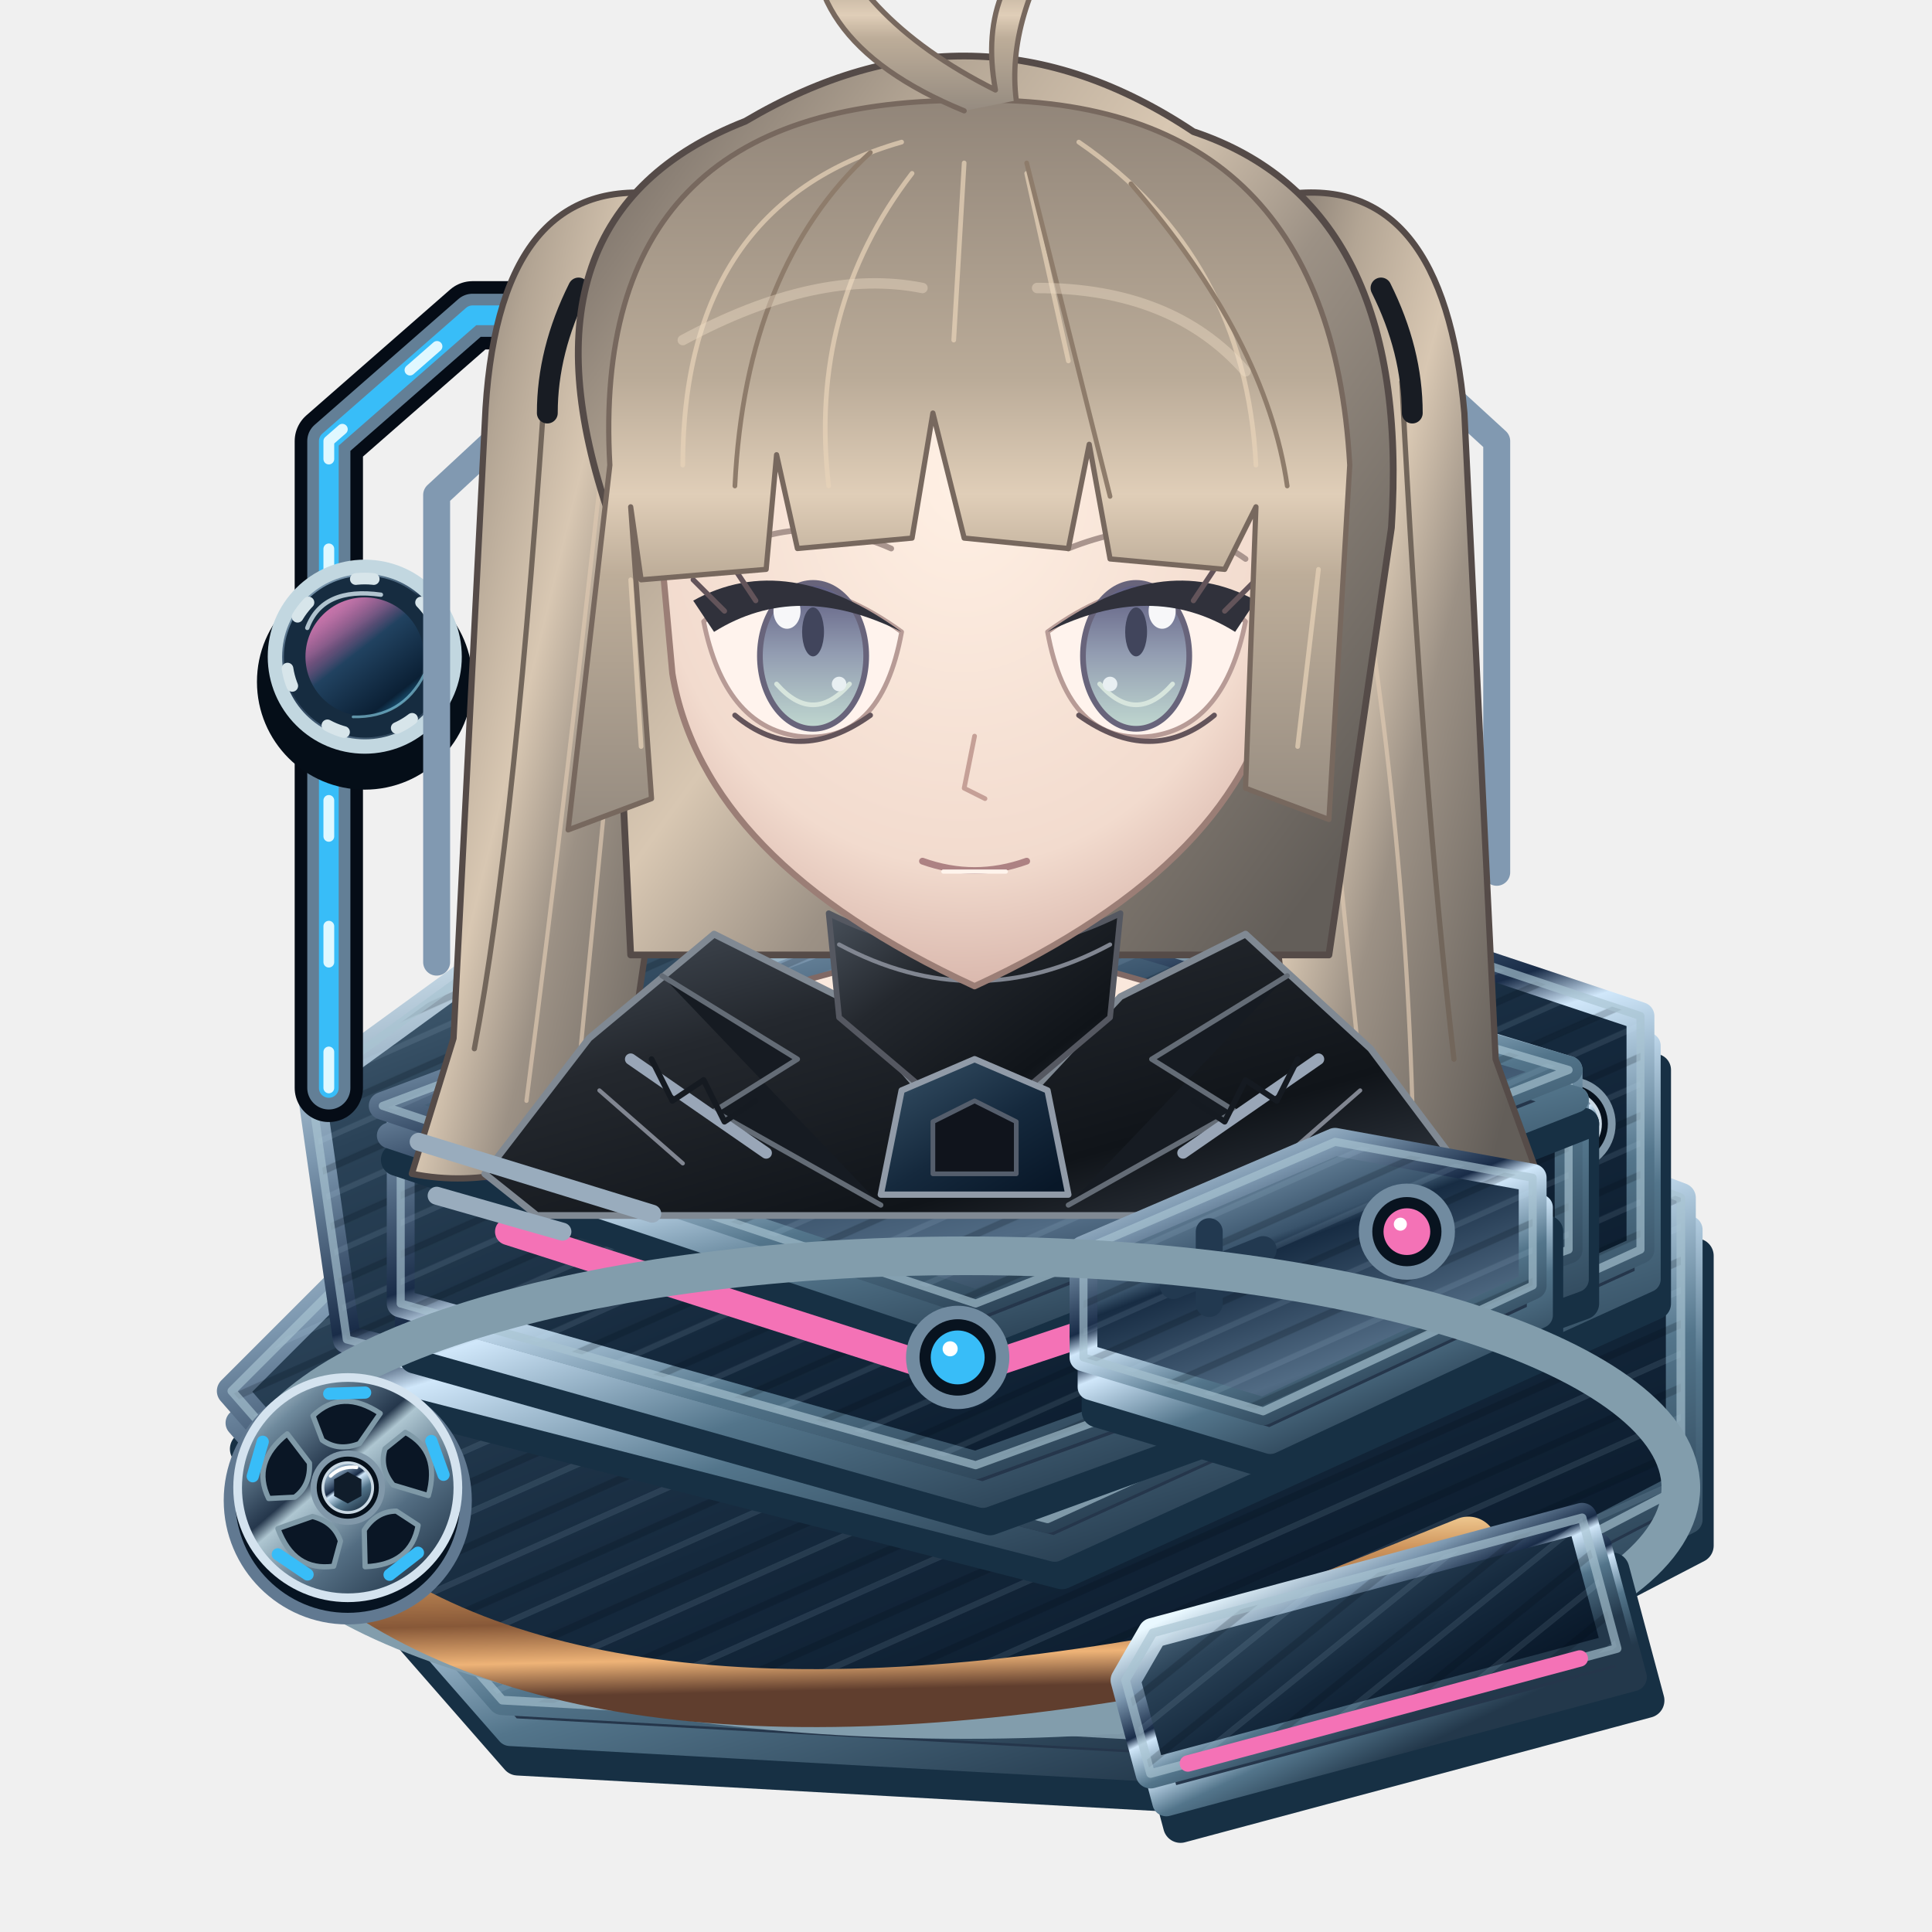
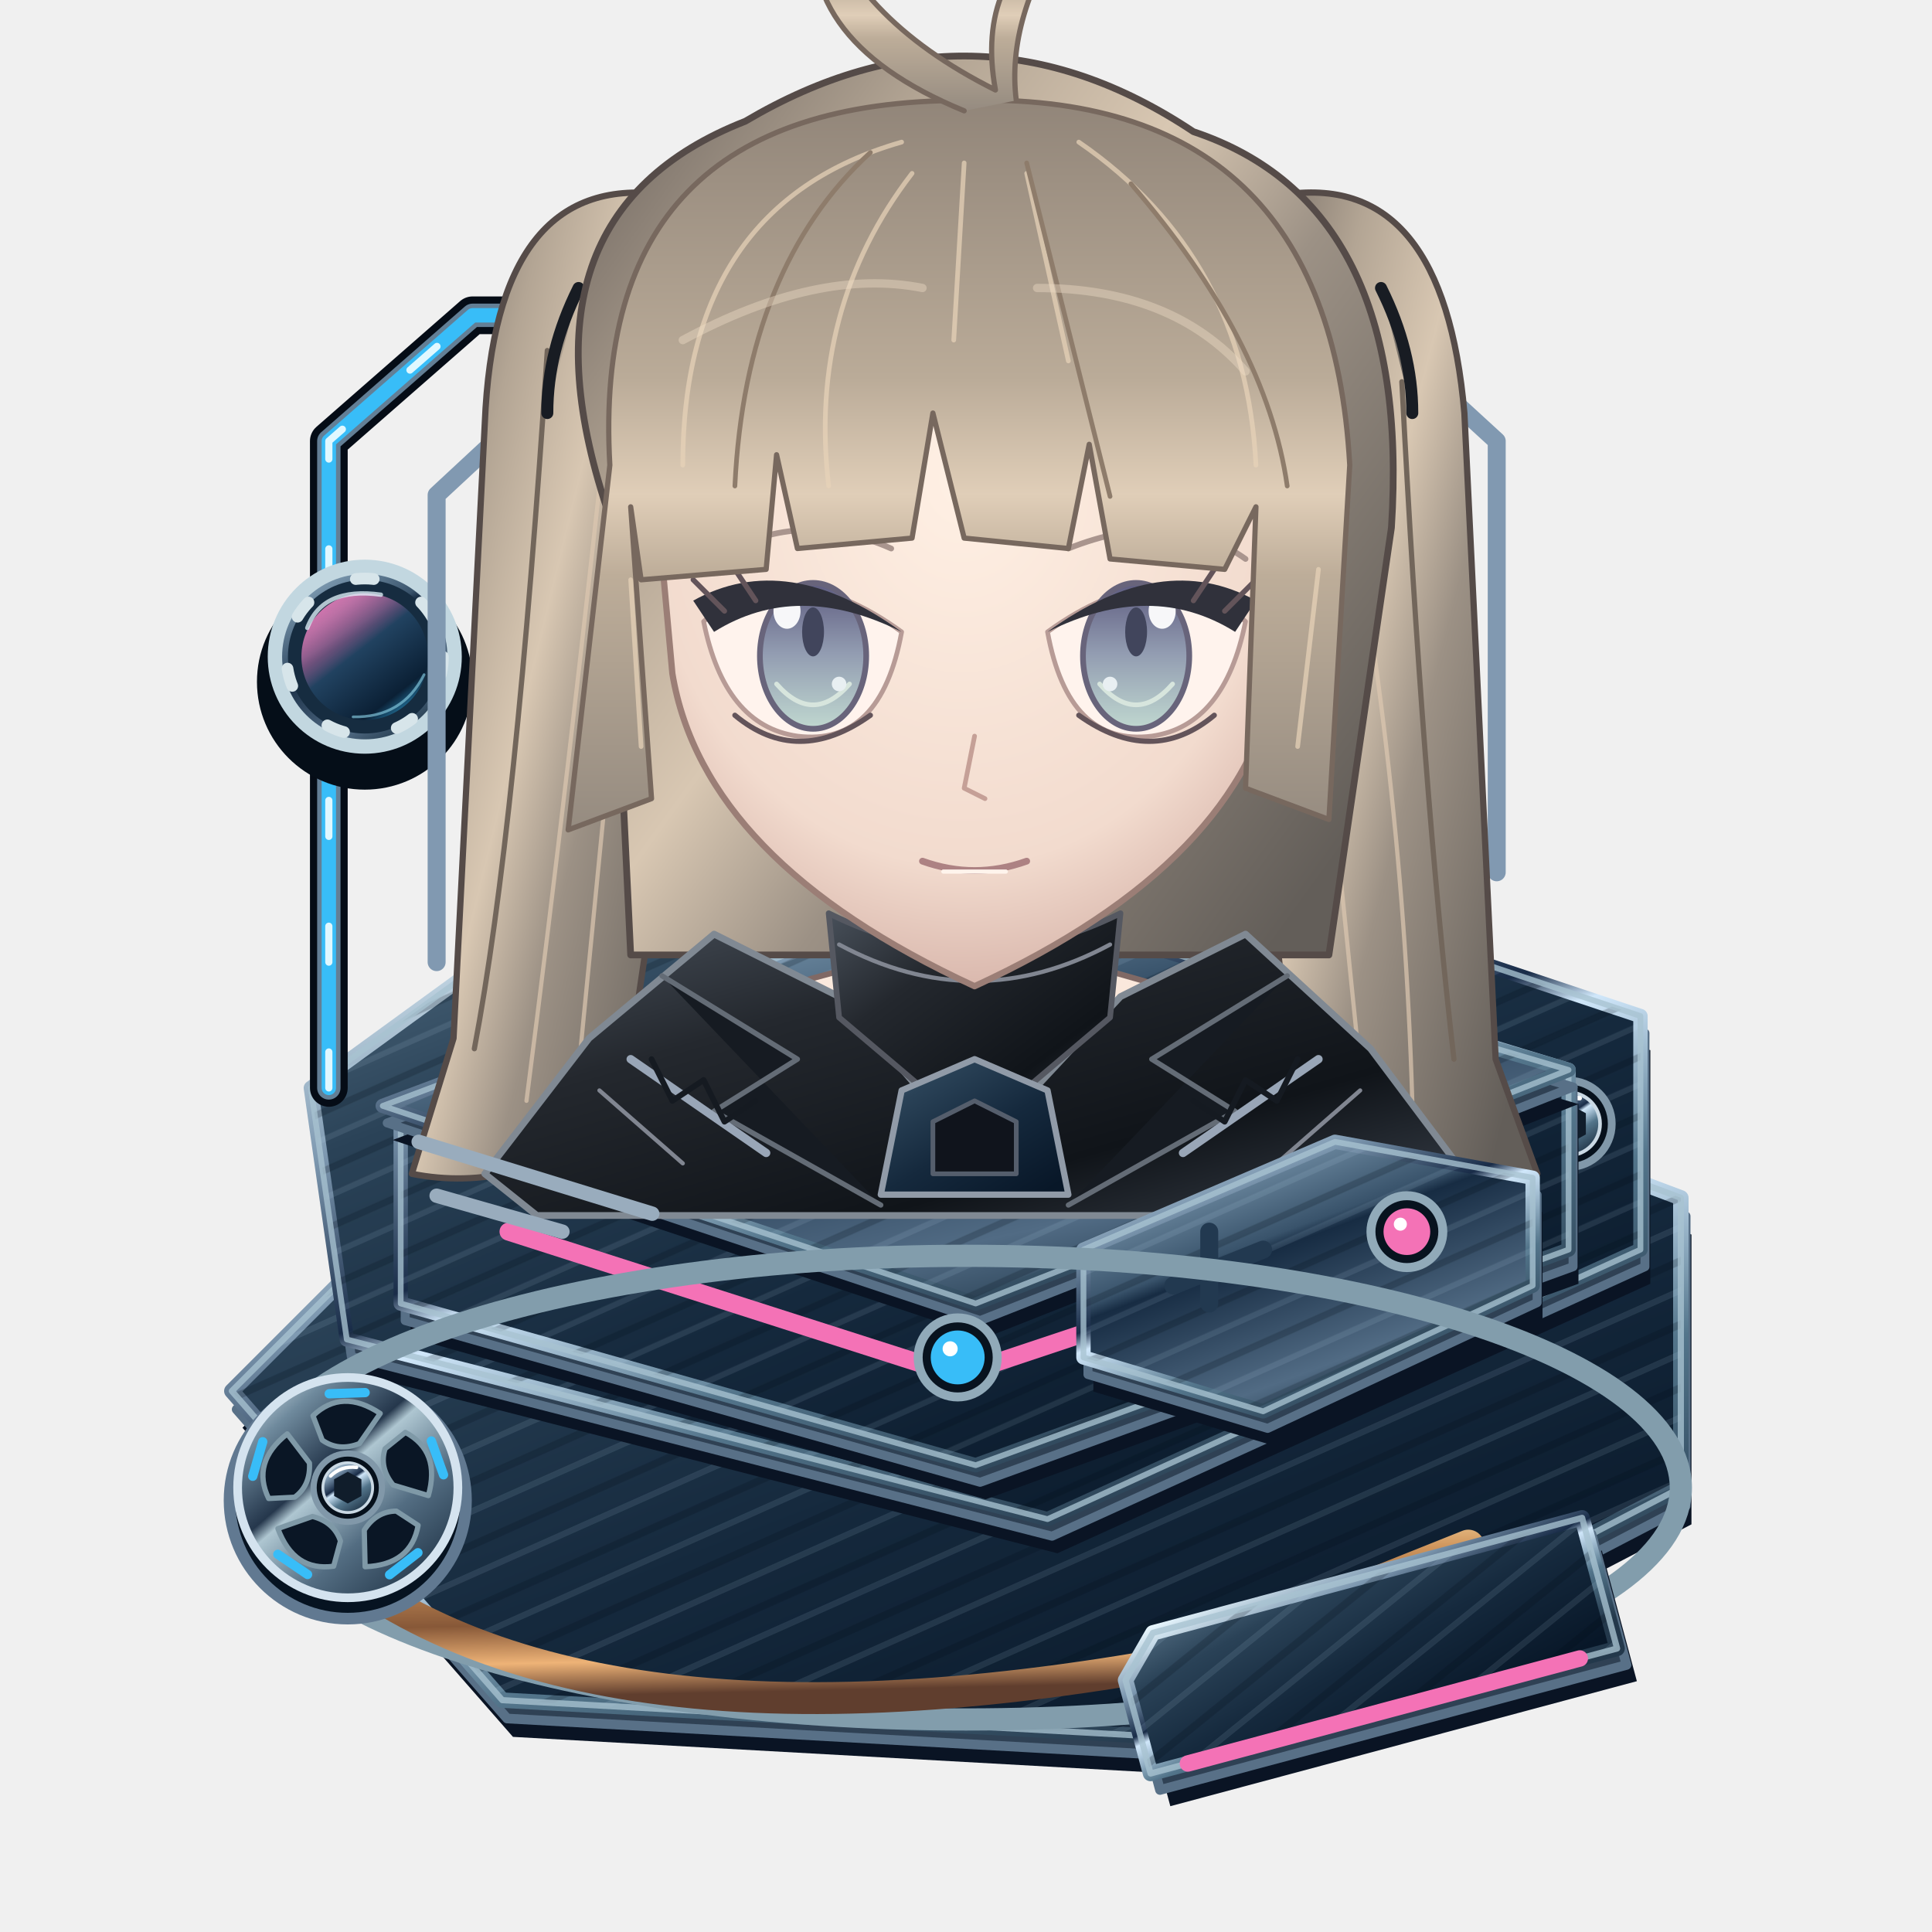
<svg xmlns="http://www.w3.org/2000/svg" width="200" height="200" viewBox="0 0 200 200" role="img" aria-label="Avatar" data-icon="avatar" data-semantic="local-vrm-inspection rig manual-motor read-only-boundaries" data-visual-style="titanio-optico" data-motion="static">
  <defs>
    <linearGradient id="alice-avatar-rotor" x2=".86" y2="1">
      <stop stop-color="#edf8ff" />
      <stop offset=".21" stop-color="#6f8a9d" />
      <stop offset=".43" stop-color="#25374c" />
      <stop offset=".48" stop-color="#aec6d1" />
      <stop offset=".7" stop-color="#536d82" />
      <stop offset="1" stop-color="#1d3043" />
    </linearGradient>
    <linearGradient id="alice-avatar-contact" x2=".15" y2="1">
      <stop stop-color="#ffe2aa" />
      <stop offset=".26" stop-color="#cf955c" />
      <stop offset=".59" stop-color="#875838" />
      <stop offset=".81" stop-color="#eeb377" />
      <stop offset="1" stop-color="#603e2e" />
    </linearGradient>
    <pattern id="alice-avatar-brushing" width="3" height="3" patternUnits="userSpaceOnUse" patternTransform="rotate(-24)">
      <path d="M0 .4h3" stroke="#d1e6fa" opacity=".10" stroke-width=".32" />
      <path d="M0 2h3" stroke="#020913" opacity=".20" stroke-width=".38" />
    </pattern>
    <linearGradient id="alice-avatar-bevel" x1="0" y1="0" x2=".68" y2="1">
      <stop stop-color="#e9f8ff" />
      <stop offset=".27" stop-color="#7d98b0" />
      <stop offset=".48" stop-color="#192c48" />
      <stop offset=".53" stop-color="#d0e7fa" />
      <stop offset=".73" stop-color="#53758b" />
      <stop offset="1" stop-color="#23384b" />
    </linearGradient>
    <linearGradient id="alice-avatar-metal" x1="0" y1="0" x2=".62" y2="1">
      <stop stop-color="#d9e5f0" />
      <stop offset=".19" stop-color="#7895ac" />
      <stop offset=".44" stop-color="#39536b" />
      <stop offset=".48" stop-color="#172c43" />
      <stop offset=".84" stop-color="#516b84" />
      <stop offset="1" stop-color="#263d50" />
    </linearGradient>
    <linearGradient id="alice-avatar-dark-metal" x1="0" y1="0" x2=".85" y2="1">
      <stop stop-color="#506b80" />
      <stop offset=".23" stop-color="#2a4257" />
      <stop offset=".58" stop-color="#15293d" />
      <stop offset="1" stop-color="#081728" />
    </linearGradient>
    <linearGradient id="alice-avatar-glass" x1=".06" y1="0" x2=".84" y2="1">
      <stop stop-color="#f472b6" />
      <stop offset=".23" stop-color="#f472b6" stop-opacity=".65" />
      <stop offset=".48" stop-color="#214260" />
      <stop offset=".8" stop-color="#0b2035" />
      <stop offset="1" stop-color="#38bdf8" />
    </linearGradient>
    <linearGradient id="alice-avatar-enamel" x1="0" y1="0" x2=".7" y2="1">
      <stop stop-color="#eeffff" />
      <stop offset=".2" stop-color="#f472b6" />
      <stop offset=".7" stop-color="#f472b6" />
      <stop offset="1" stop-color="#38bdf8" />
    </linearGradient>
    <linearGradient id="alice-avatar-screw-metal">
      <stop stop-color="#4a6277" />
      <stop offset=".43" stop-color="#d7e5eb" />
      <stop offset="1" stop-color="#42556b" />
    </linearGradient>
  </defs>
  <g transform="scale(2)" stroke-linecap="round" stroke-linejoin="round">
-     <path d="M12 72 21 63 71 56 87 62V77L62 90 26 88Z" transform="translate(.8 3)" fill="#0a1424" stroke="#173044" stroke-width="1.8" />
-     <path d="M12 72 21 63 71 56 87 62V77L62 90 26 88Z" transform="translate(.4 1.65)" fill="#25364b" stroke="url(#alice-avatar-bevel)" stroke-width="1.45" />
-     <path d="M12 72 21 63 71 56 87 62V77L62 90 26 88Z" fill="url(#alice-avatar-dark-metal)" stroke="url(#alice-avatar-bevel)" stroke-width="1.55" />
-     <path d="M12 72 21 63 71 56 87 62V77L62 90 26 88Z" fill="url(#alice-avatar-brushing)" stroke="#a8c3d1" stroke-opacity=".66" stroke-width=".45" />
+     <path d="M12 72 21 63 71 56 87 62V77L62 90 26 88Z" transform="translate(.55 1.9)" fill="#0a1424" />
+     <path d="M12 72 21 63 71 56 87 62V77L62 90 26 88Z" transform="translate(.25 .95)" fill="#2f4154" stroke="#587087" stroke-width=".5" />
+     <path d="M12 72 21 63 71 56 87 62V77L62 90 26 88Z" fill="url(#alice-avatar-dark-metal)" stroke="url(#alice-avatar-bevel)" stroke-width=".8" />
+     <path d="M12 72 21 63 71 56 87 62V77L62 90 26 88Z" fill="url(#alice-avatar-brushing)" stroke="#a8c3d1" stroke-opacity=".78" stroke-width=".32" />
    <g transform="translate(4 -6) scale(.93)">
      <defs>
        <linearGradient id="alice-avatar-alice-hair" x1="0" y1="0" x2="1" y2=".8">
          <stop stop-color="#665e59" />
          <stop offset=".28" stop-color="#b3a594" />
          <stop offset=".48" stop-color="#d8c7b2" />
          <stop offset=".65" stop-color="#9c9185" />
          <stop offset="1" stop-color="#635e59" />
        </linearGradient>
        <linearGradient id="alice-avatar-alice-fringe" x1="0" y1="0" x2="0" y2="1">
          <stop stop-color="#918579" />
          <stop offset=".38" stop-color="#baab98" />
          <stop offset=".54" stop-color="#e0ceb8" />
          <stop offset=".65" stop-color="#bdad99" />
          <stop offset="1" stop-color="#958b80" />
        </linearGradient>
        <radialGradient id="alice-avatar-alice-skin" cx=".48" cy=".36" r=".75">
          <stop stop-color="#fff0e4" />
          <stop offset=".65" stop-color="#f2dbce" />
          <stop offset="1" stop-color="#c89f96" />
        </radialGradient>
        <linearGradient id="alice-avatar-alice-iris" x1="0" y1="0" x2="0" y2="1">
          <stop stop-color="#5e5c80" />
          <stop offset=".48" stop-color="#929cb1" />
          <stop offset="1" stop-color="#c0d8d0" />
        </linearGradient>
        <linearGradient id="alice-avatar-alice-cloth" x1="0" y1="0" x2="1" y2="1">
          <stop stop-color="#48505a" />
          <stop offset=".3" stop-color="#24282e" />
          <stop offset=".7" stop-color="#101419" />
          <stop offset="1" stop-color="#3b424c" />
        </linearGradient>
      </defs>
      <g data-component="manual-viewer">
-         <path d="M13 67l11-8 16-1 10 6 22-6 15 5v13L54 91l-39-10Z" transform="translate(.8 3)" fill="#0a1424" stroke="#173044" stroke-width="1.8" />
-         <path d="M13 67l11-8 16-1 10 6 22-6 15 5v13L54 91l-39-10Z" transform="translate(.4 1.65)" fill="#25364b" stroke="url(#alice-avatar-bevel)" stroke-width="1.45" />
-         <path d="M13 67l11-8 16-1 10 6 22-6 15 5v13L54 91l-39-10Z" fill="url(#alice-avatar-dark-metal)" stroke="url(#alice-avatar-bevel)" stroke-width="1.55" />
-         <path d="M13 67l11-8 16-1 10 6 22-6 15 5v13L54 91l-39-10Z" fill="url(#alice-avatar-brushing)" stroke="#a8c3d1" stroke-opacity=".66" stroke-width=".45" />
-         <path d="M19 77l30 8 27-11" fill="none" stroke="#f472b6" stroke-width="1.4" />
+         <path d="M13 67l11-8 16-1 10 6 22-6 15 5v13L54 91l-39-10Z" transform="translate(.55 1.9)" fill="#0a1424" />
+         <path d="M13 67l11-8 16-1 10 6 22-6 15 5v13L54 91l-39-10Z" transform="translate(.25 .95)" fill="#2f4154" stroke="#587087" stroke-width=".5" />
+         <path d="M13 67l11-8 16-1 10 6 22-6 15 5v13L54 91l-39-10Z" fill="url(#alice-avatar-dark-metal)" stroke="url(#alice-avatar-bevel)" stroke-width=".8" />
+         <path d="M13 67l11-8 16-1 10 6 22-6 15 5v13L54 91l-39-10Z" fill="url(#alice-avatar-brushing)" stroke="#a8c3d1" stroke-opacity=".78" stroke-width=".32" />
+         <path d="M19 77l30 8 27-11" fill="none" stroke="#f472b6" stroke-width="1" />
        <g>
-           <path d="M14 67V31l8-7h7" fill="none" stroke="#050c16" stroke-width="3.8" />
-           <path d="M14 67V31l8-7h7" fill="none" stroke="#637f96" stroke-width="2.4" />
-           <path d="M14 67V31l8-7h7" fill="none" stroke="#38bdf8" stroke-width="1.1" />
-           <path d="M14 67V31l8-7h7" fill="none" stroke="#e0f8ff" stroke-width=".6" stroke-dasharray="2 5" />
+           <path d="M14 67V31l8-7h7" fill="none" stroke="#050c16" stroke-width="2.1" />
+           <path d="M14 67V31l8-7h7" fill="none" stroke="#637f96" stroke-width="1.3" />
+           <path d="M14 67V31l8-7h7" fill="none" stroke="#38bdf8" stroke-width="0.8" />
+           <path d="M14 67V31l8-7h7" fill="none" stroke="#e0f8ff" stroke-width=".4" stroke-dasharray="2 5" />
        </g>
        <circle cx="16" cy="44.4" r="6" fill="#050e18" />
        <circle cx="16" cy="43" r="5" fill="url(#alice-avatar-metal)" stroke="#c2d7e0" stroke-width=".8" />
-         <circle cx="16" cy="43" r="3.9" fill="url(#alice-avatar-glass)" stroke="#162c40" stroke-width="1.2" />
+         <circle cx="16" cy="43" r="3.9" fill="url(#alice-avatar-glass)" stroke="#162c40" stroke-width=".75" />
        <path d="M12.8 41.4Q13.65 39.1 16.9 39.55" fill="none" stroke="#e4f6ff" stroke-opacity=".75" stroke-width="0.24" />
        <path d="M15.35 46.35Q18.1 46.4 19.3 44" fill="none" stroke="#86cbe0" stroke-opacity=".65" stroke-width="0.15" />
        <circle cx="16" cy="43" r="4.35" fill="none" stroke="#d7e5ea" stroke-width=".65" stroke-dasharray="1 3" />
        <g transform="translate(83 69) scale(1.55)">
          <circle r="1.55" fill="#06101b" stroke="#8198a9" stroke-width=".28" />
          <circle r="1.13" fill="url(#alice-avatar-bevel)" stroke="#cad9e4" stroke-width=".13" />
          <path d="M-.62-.38 0-.72 .62-.38 .62.38 0 .72-.62.38Z" fill="#101d2b" />
          <path d="M-.78-.53Q-.3-1 .4-.92" stroke="white" stroke-width=".16" fill="none" />
        </g>
      </g>
      <g data-part="vrm-turntable">
-         <path d="M18 68 50 56 83 66V76L50 88 18 79Z" transform="translate(.8 3)" fill="#0a1424" stroke="#173044" stroke-width="1.8" />
-         <path d="M18 68 50 56 83 66V76L50 88 18 79Z" transform="translate(.4 1.65)" fill="#25364b" stroke="url(#alice-avatar-bevel)" stroke-width="1.45" />
-         <path d="M18 68 50 56 83 66V76L50 88 18 79Z" fill="url(#alice-avatar-dark-metal)" stroke="url(#alice-avatar-bevel)" stroke-width="1.55" />
-         <path d="M18 68 50 56 83 66V76L50 88 18 79Z" fill="url(#alice-avatar-brushing)" stroke="#a8c3d1" stroke-opacity=".66" stroke-width=".45" />
-         <path d="M17 68 49 56 83 66 50 79Z" transform="translate(.8 3)" fill="#0a1424" stroke="#173044" stroke-width="1.8" />
-         <path d="M17 68 49 56 83 66 50 79Z" transform="translate(.4 1.65)" fill="#25364b" stroke="url(#alice-avatar-bevel)" stroke-width="1.45" />
-         <path d="M17 68 49 56 83 66 50 79Z" fill="url(#alice-avatar-metal)" stroke="url(#alice-avatar-bevel)" stroke-width="1.55" />
-         <path d="M17 68 49 56 83 66 50 79Z" fill="url(#alice-avatar-brushing)" stroke="#a8c3d1" stroke-opacity=".66" stroke-width=".45" />
-         <path d="M24 75l25 8 24-8" fill="none" stroke="#f472b6" stroke-width="1.5" />
-         <path d="M20 60V34L34 21M67 20l12 11v24" fill="none" stroke="#8199b1" stroke-width="1.5" />
+         <path d="M18 68 50 56 83 66V76L50 88 18 79Z" transform="translate(.55 1.9)" fill="#0a1424" />
+         <path d="M18 68 50 56 83 66V76L50 88 18 79Z" transform="translate(.25 .95)" fill="#2f4154" stroke="#587087" stroke-width=".5" />
+         <path d="M18 68 50 56 83 66V76L50 88 18 79Z" fill="url(#alice-avatar-dark-metal)" stroke="url(#alice-avatar-bevel)" stroke-width=".8" />
+         <path d="M18 68 50 56 83 66V76L50 88 18 79Z" fill="url(#alice-avatar-brushing)" stroke="#a8c3d1" stroke-opacity=".78" stroke-width=".32" />
+         <path d="M17 68 49 56 83 66 50 79Z" transform="translate(.55 1.9)" fill="#0a1424" />
+         <path d="M17 68 49 56 83 66 50 79Z" transform="translate(.25 .95)" fill="#2f4154" stroke="#587087" stroke-width=".5" />
+         <path d="M17 68 49 56 83 66 50 79Z" fill="url(#alice-avatar-metal)" stroke="url(#alice-avatar-bevel)" stroke-width=".8" />
+         <path d="M17 68 49 56 83 66 50 79Z" fill="url(#alice-avatar-brushing)" stroke="#a8c3d1" stroke-opacity=".78" stroke-width=".32" />
+         <path d="M24 75l25 8 24-8" fill="none" stroke="#f472b6" stroke-width="1" />
+         <path d="M20 60V34L34 21M67 20l12 11v24" fill="none" stroke="#8199b1" stroke-width="1" />
        <g transform="translate(-4 -10) scale(.58)">
          <g class="avatar-preview-portrait" data-detail="alice-vrm-miniature" data-reference="local-vrm-thumbnail" data-portrait="static" data-motion-purpose="decorative-only">
            <g data-detail="ash-brown-twin-tails" fill="url(#alice-avatar-alice-hair)" stroke="#554b48" stroke-width=".6">
              <path d="M63 47Q47 45 46 69l-3 59-4 13q10 2 20-5l9-61Z" />
              <path d="M123 47q15-2 17 21l3 62 4 11q-12 3-23-5l-7-61Z" />
              <path d="M58 66q-4 37-8 68m10-54-5 51m72-65q7 34 8 68m-10-52 5 49" fill="none" stroke="#ddc8b0" stroke-width=".4" opacity=".7" />
              <path d="M52 62q-3 46-7 67m89-64q2 39 5 65" fill="none" stroke="#72665b" stroke-width=".5" />
-               <path d="M55 56q-3 6-3 12m80-12q3 6 3 12" stroke="#181c23" stroke-width="2" />
+               <path d="M55 56q-3 6-3 12m80-12q3 6 3 12" stroke="#181c23" stroke-width="1.15" />
            </g>
            <path d="M58 78Q48 49 71 40q22-13 43 1 21 7 19 38l-6 41H60Z" fill="url(#alice-avatar-alice-hair)" stroke="#554b48" stroke-width=".65" />
            <g data-detail="dark-techwear-bust">
              <path d="M82 107v14l-22 6-12 13 5 4h81l5-4-14-13-21-6v-14Z" fill="url(#alice-avatar-alice-skin)" stroke="#806965" stroke-width=".55" />
              <path d="m68 118 12 6 13 15 14-15 12-6 12 11 9 12-5 4H51l-5-4 10-13Z" fill="url(#alice-avatar-alice-cloth)" stroke="#808993" stroke-width=".65" />
              <path d="m63 122 13 8-8 5 16 9M123 122l-13 8 8 5-16 9" fill="#161b22" stroke="#646c76" stroke-width=".5" />
              <path d="M79 116q14 7 28 0l-1 10-13 11-13-11Z" fill="url(#alice-avatar-alice-cloth)" stroke="#555861" stroke-width=".55" />
              <path d="M80 119q13 7 26 0M57 133l8 7m65-7-8 7" fill="none" stroke="#818691" stroke-width=".4" />
              <path d="m86 133 7-3 7 3 2 10H84Z" fill="url(#alice-avatar-dark-metal)" stroke="#919ba8" stroke-width=".6" />
              <path d="m89 136 4-2 4 2v5h-8Z" fill="#10141c" stroke="#555e6c" stroke-width=".45" />
-               <path d="m60 130 13 9m53-9-13 9" stroke="#99a6b7" stroke-width="1.1" />
+               <path d="m60 130 13 9m53-9-13 9" stroke="#99a6b7" stroke-width="0.8" />
              <path d="m62 130 2 4 3-2 2 4 3-2m52-4-2 4-3-2-2 4-3-2" fill="none" stroke="#151a21" stroke-width=".55" />
            </g>
            <g data-detail="alice-face">
              <path d="M62 71q0-23 31-24 31 1 31 24l-2 22q-3 18-29 30-26-12-29-30Z" fill="url(#alice-avatar-alice-skin)" stroke="#9b7e76" stroke-width=".6" />
              <path d="M68 82q8-5 17-1m17 0q10-4 17 1" fill="none" stroke="#a9958e" stroke-width=".55" />
              <g class="avatar-preview-eyes" data-detail="lavender-grey-eyes">
                <g transform="translate(0 0)">
                  <path d="M67 88q8-7 19 1-2 11-10 10-7-1-9-11Z" fill="#fff3ed" stroke="#b79b96" stroke-width=".45" />
                  <ellipse cx="77.5" cy="91.3" rx="5.1" ry="7" fill="url(#alice-avatar-alice-iris)" stroke="#68647b" stroke-width=".55" />
                  <ellipse cx="77.5" cy="89" rx="1.05" ry="2.35" fill="#41455c" />
                  <path d="M74 94q3.5 4 7 0" fill="none" stroke="#d7e5dd" stroke-width=".45" />
                  <ellipse cx="75" cy="87" rx="1.3" ry="1.7" fill="#fff" opacity=".94" />
                  <circle cx="80" cy="94" r=".7" fill="#e8eff2" />
                  <path d="M66 86q9-5 20 3-10-5-18 0Z" fill="#30313b" />
                  <path d="m69 87-3-3m6 2-2-3M70 97q6 5 13 0" fill="none" stroke="#63545a" stroke-width=".5" />
                </g>
                <g transform="translate(186 0) scale(-1 1)">
                  <path d="M67 88q8-7 19 1-2 11-10 10-7-1-9-11Z" fill="#fff3ed" stroke="#b79b96" stroke-width=".45" />
                  <ellipse cx="77.5" cy="91.3" rx="5.1" ry="7" fill="url(#alice-avatar-alice-iris)" stroke="#68647b" stroke-width=".55" />
                  <ellipse cx="77.5" cy="89" rx="1.05" ry="2.35" fill="#41455c" />
                  <path d="M74 94q3.5 4 7 0" fill="none" stroke="#d7e5dd" stroke-width=".45" />
                  <ellipse cx="75" cy="87" rx="1.3" ry="1.7" fill="#fff" opacity=".94" />
                  <circle cx="80" cy="94" r=".7" fill="#e8eff2" />
                  <path d="M66 86q9-5 20 3-10-5-18 0Z" fill="#30313b" />
                  <path d="m69 87-3-3m6 2-2-3M70 97q6 5 13 0" fill="none" stroke="#63545a" stroke-width=".5" />
                </g>
              </g>
              <path d="m93 99-1 5 2 1" fill="none" stroke="#c5a097" stroke-width=".45" />
              <path d="M88 111q5 1.8 10 0" fill="none" stroke="#ad8283" stroke-width=".65" stroke-linecap="round" />
              <path d="M90 112h6" stroke="#fff4ec" stroke-width=".4" />
            </g>
            <g data-detail="layered-fringe-and-ahoge" fill="url(#alice-avatar-alice-fringe)" stroke="#77685e" stroke-width=".5">
              <path d="M58 73q-2-35 34-35 35-1 37 35l-2 34-8-3 1-27-3 6-11-1-2-11-2 10-10-1-3-12-2 12-11 1-2-9-1 11-12 1-1-7 2 28-8 3Z" />
              <path d="M92 39q-17-7-14-20 3 11 17 18-2-11 7-16-6 9-5 17" />
              <path d="M86 42Q65 48 65 73m22-28Q77 58 79 75m13-31-1 17m7-16 4 18m1-21q16 11 17 31M60 84l1 16m65-17-2 17" fill="none" stroke="#e7d2b8" stroke-width=".45" opacity=".72" />
              <path d="M83 43q-12 11-13 32m28-31 8 32m2-30q13 15 15 29" fill="none" stroke="#8e7c6b" stroke-width=".45" />
-               <path d="M65 61q13-7 23-5m11 0q13 0 20 8" fill="none" stroke="#f1dfc7" stroke-width="1" opacity=".4" />
+               <path d="M65 61q13-7 23-5m11 0q13 0 20 8" fill="none" stroke="#f1dfc7" stroke-width="0.8" opacity=".4" />
            </g>
          </g>
        </g>
-         <circle cx="49" cy="82" r="2.5" fill="#08131f" stroke="#718ba0" stroke-width=".75" />
+         <circle cx="49" cy="82" r="2.2" fill="#08131f" stroke="#91aab9" stroke-width=".5" />
        <circle cx="49" cy="82" r="1.5" fill="#38bdf8" />
        <circle cx="48.58" cy="81.52" r="0.42" fill="#fff" />
        <g data-component="turntable-controls">
-           <path d="M56 76l14-6 11 2v6l-15 7-10-3Z" transform="translate(.8 3)" fill="#0a1424" stroke="#173044" stroke-width="1.8" />
-           <path d="M56 76l14-6 11 2v6l-15 7-10-3Z" transform="translate(.4 1.65)" fill="#25364b" stroke="url(#alice-avatar-bevel)" stroke-width="1.45" />
-           <path d="M56 76l14-6 11 2v6l-15 7-10-3Z" fill="url(#alice-avatar-metal)" stroke="url(#alice-avatar-bevel)" stroke-width="1.55" />
-           <path d="M56 76l14-6 11 2v6l-15 7-10-3Z" fill="url(#alice-avatar-brushing)" stroke="#a8c3d1" stroke-opacity=".66" stroke-width=".45" />
-           <path d="M61 78l5-2m-3-1v4" fill="none" stroke="#223950" stroke-width="1.5" />
-           <circle cx="74" cy="75" r="2.3" fill="#08131f" stroke="#718ba0" stroke-width=".75" />
+           <path d="M56 76l14-6 11 2v6l-15 7-10-3Z" transform="translate(.55 1.9)" fill="#0a1424" />
+           <path d="M56 76l14-6 11 2v6l-15 7-10-3Z" transform="translate(.25 .95)" fill="#2f4154" stroke="#587087" stroke-width=".5" />
+           <path d="M56 76l14-6 11 2v6l-15 7-10-3Z" fill="url(#alice-avatar-metal)" stroke="url(#alice-avatar-bevel)" stroke-width=".8" />
+           <path d="M56 76l14-6 11 2v6l-15 7-10-3Z" fill="url(#alice-avatar-brushing)" stroke="#a8c3d1" stroke-opacity=".78" stroke-width=".32" />
+           <path d="M61 78l5-2m-3-1v4" fill="none" stroke="#223950" stroke-width="1" />
+           <circle cx="74" cy="75" r="2" fill="#08131f" stroke="#91aab9" stroke-width=".5" />
          <circle cx="74" cy="75" r="1.3" fill="#f472b6" />
          <circle cx="73.636" cy="74.584" r="0.364" fill="#fff" />
-           <path d="M19 70l13 4m-12-1 7 2" fill="none" stroke="#99acbd" stroke-width="1" />
+           <path d="M19 70l13 4m-12-1 7 2" fill="none" stroke="#99acbd" stroke-width="0.8" />
        </g>
      </g>
    </g>
    <g data-component="turntable-azimuth-ring">
-       <ellipse cx="50" cy="77" rx="37" ry="12" fill="none" stroke="#829dac" stroke-width="2" />
-       <path d="M15 79q13 13 46 7l15-6" fill="none" stroke="url(#alice-avatar-contact)" stroke-width="3" />
+       <ellipse cx="50" cy="77" rx="37" ry="12" fill="none" stroke="#829dac" stroke-width="1.15" />
+       <path d="M15 79q13 13 46 7l15-6" fill="none" stroke="url(#alice-avatar-contact)" stroke-width="1.65" />
      <g transform="translate(18 77) scale(0.6)">
        <circle cy="1.1" r="10.2" fill="#061321" stroke="#617991" />
        <circle r="9.5" fill="url(#alice-avatar-rotor)" stroke="#d4e3ef" stroke-width=".75" />
        <g transform="rotate(0)">
          <path d="M-3-6.2Q-.5-8.6 2.8-6.4L1-3.8Q-.8-3.1-2.2-4.1Z" fill="#0a1625" stroke="#7f99a7" stroke-width=".45" />
-           <path d="M-1.6-8.1L1.5-8.2" fill="none" stroke="#38bdf8" stroke-width="1.05" />
+           <path d="M-1.6-8.1L1.5-8.2" fill="none" stroke="#38bdf8" stroke-width="0.8" />
        </g>
        <g transform="rotate(72)">
          <path d="M-3-6.2Q-.5-8.6 2.8-6.4L1-3.8Q-.8-3.1-2.2-4.1Z" fill="#0a1625" stroke="#7f99a7" stroke-width=".45" />
-           <path d="M-1.6-8.1L1.5-8.2" fill="none" stroke="#38bdf8" stroke-width="1.05" />
+           <path d="M-1.6-8.1L1.5-8.2" fill="none" stroke="#38bdf8" stroke-width="0.8" />
        </g>
        <g transform="rotate(144)">
          <path d="M-3-6.2Q-.5-8.6 2.8-6.4L1-3.8Q-.8-3.1-2.2-4.1Z" fill="#0a1625" stroke="#7f99a7" stroke-width=".45" />
-           <path d="M-1.6-8.1L1.5-8.2" fill="none" stroke="#38bdf8" stroke-width="1.05" />
+           <path d="M-1.6-8.1L1.5-8.2" fill="none" stroke="#38bdf8" stroke-width="0.8" />
        </g>
        <g transform="rotate(216)">
          <path d="M-3-6.2Q-.5-8.6 2.8-6.4L1-3.8Q-.8-3.1-2.2-4.1Z" fill="#0a1625" stroke="#7f99a7" stroke-width=".45" />
-           <path d="M-1.6-8.1L1.5-8.2" fill="none" stroke="#38bdf8" stroke-width="1.05" />
+           <path d="M-1.6-8.1L1.5-8.2" fill="none" stroke="#38bdf8" stroke-width="0.8" />
        </g>
        <g transform="rotate(288)">
          <path d="M-3-6.2Q-.5-8.6 2.8-6.4L1-3.8Q-.8-3.1-2.2-4.1Z" fill="#0a1625" stroke="#7f99a7" stroke-width=".45" />
-           <path d="M-1.6-8.1L1.5-8.2" fill="none" stroke="#38bdf8" stroke-width="1.05" />
+           <path d="M-1.6-8.1L1.5-8.2" fill="none" stroke="#38bdf8" stroke-width="0.8" />
        </g>
        <g transform="translate(0 0) scale(1.9)">
          <circle r="1.55" fill="#06101b" stroke="#8198a9" stroke-width=".28" />
          <circle r="1.13" fill="url(#alice-avatar-bevel)" stroke="#cad9e4" stroke-width=".13" />
          <path d="M-.62-.38 0-.72 .62-.38 .62.38 0 .72-.62.38Z" fill="#101d2b" />
          <path d="M-.78-.53Q-.3-1 .4-.92" stroke="white" stroke-width=".16" fill="none" />
        </g>
      </g>
      <g transform="translate(58 86) rotate(-15)">
-         <path d="M0 1 2-1H25V6H0Z" transform="translate(.8 3)" fill="#0a1424" stroke="#173044" stroke-width="1.8" />
-         <path d="M0 1 2-1H25V6H0Z" transform="translate(.4 1.65)" fill="#25364b" stroke="url(#alice-avatar-bevel)" stroke-width="1.45" />
-         <path d="M0 1 2-1H25V6H0Z" fill="url(#alice-avatar-dark-metal)" stroke="url(#alice-avatar-bevel)" stroke-width="1.55" />
-         <path d="M0 1 2-1H25V6H0Z" fill="url(#alice-avatar-brushing)" stroke="#a8c3d1" stroke-opacity=".66" stroke-width=".45" />
-         <path d="M3 0v4" stroke="url(#alice-avatar-contact)" stroke-width="1.7" />
-         <path d="M6 0v4" stroke="url(#alice-avatar-contact)" stroke-width="1.7" />
-         <path d="M9 0v4" stroke="url(#alice-avatar-contact)" stroke-width="1.7" />
-         <path d="M12 0v4" stroke="url(#alice-avatar-contact)" stroke-width="1.7" />
-         <path d="M15 0v4" stroke="url(#alice-avatar-contact)" stroke-width="1.7" />
-         <path d="M18 0v4" stroke="url(#alice-avatar-contact)" stroke-width="1.7" />
-         <path d="M21 0v4" stroke="url(#alice-avatar-contact)" stroke-width="1.7" />
+         <path d="M0 1 2-1H25V6H0Z" transform="translate(.55 1.9)" fill="#0a1424" />
+         <path d="M0 1 2-1H25V6H0Z" transform="translate(.25 .95)" fill="#2f4154" stroke="#587087" stroke-width=".5" />
+         <path d="M0 1 2-1H25V6H0Z" fill="url(#alice-avatar-dark-metal)" stroke="url(#alice-avatar-bevel)" stroke-width=".8" />
+         <path d="M0 1 2-1H25V6H0Z" fill="url(#alice-avatar-brushing)" stroke="#a8c3d1" stroke-opacity=".78" stroke-width=".32" />
+         <path d="M3 0v4" stroke="url(#alice-avatar-contact)" stroke-width="1" />
+         <path d="M6 0v4" stroke="url(#alice-avatar-contact)" stroke-width="1" />
+         <path d="M9 0v4" stroke="url(#alice-avatar-contact)" stroke-width="1" />
+         <path d="M12 0v4" stroke="url(#alice-avatar-contact)" stroke-width="1" />
+         <path d="M15 0v4" stroke="url(#alice-avatar-contact)" stroke-width="1" />
+         <path d="M18 0v4" stroke="url(#alice-avatar-contact)" stroke-width="1" />
+         <path d="M21 0v4" stroke="url(#alice-avatar-contact)" stroke-width="1" />
        <path d="M2 6h21" fill="none" stroke="#f472b6" stroke-width="0.85" />
      </g>
    </g>
  </g>
</svg>
